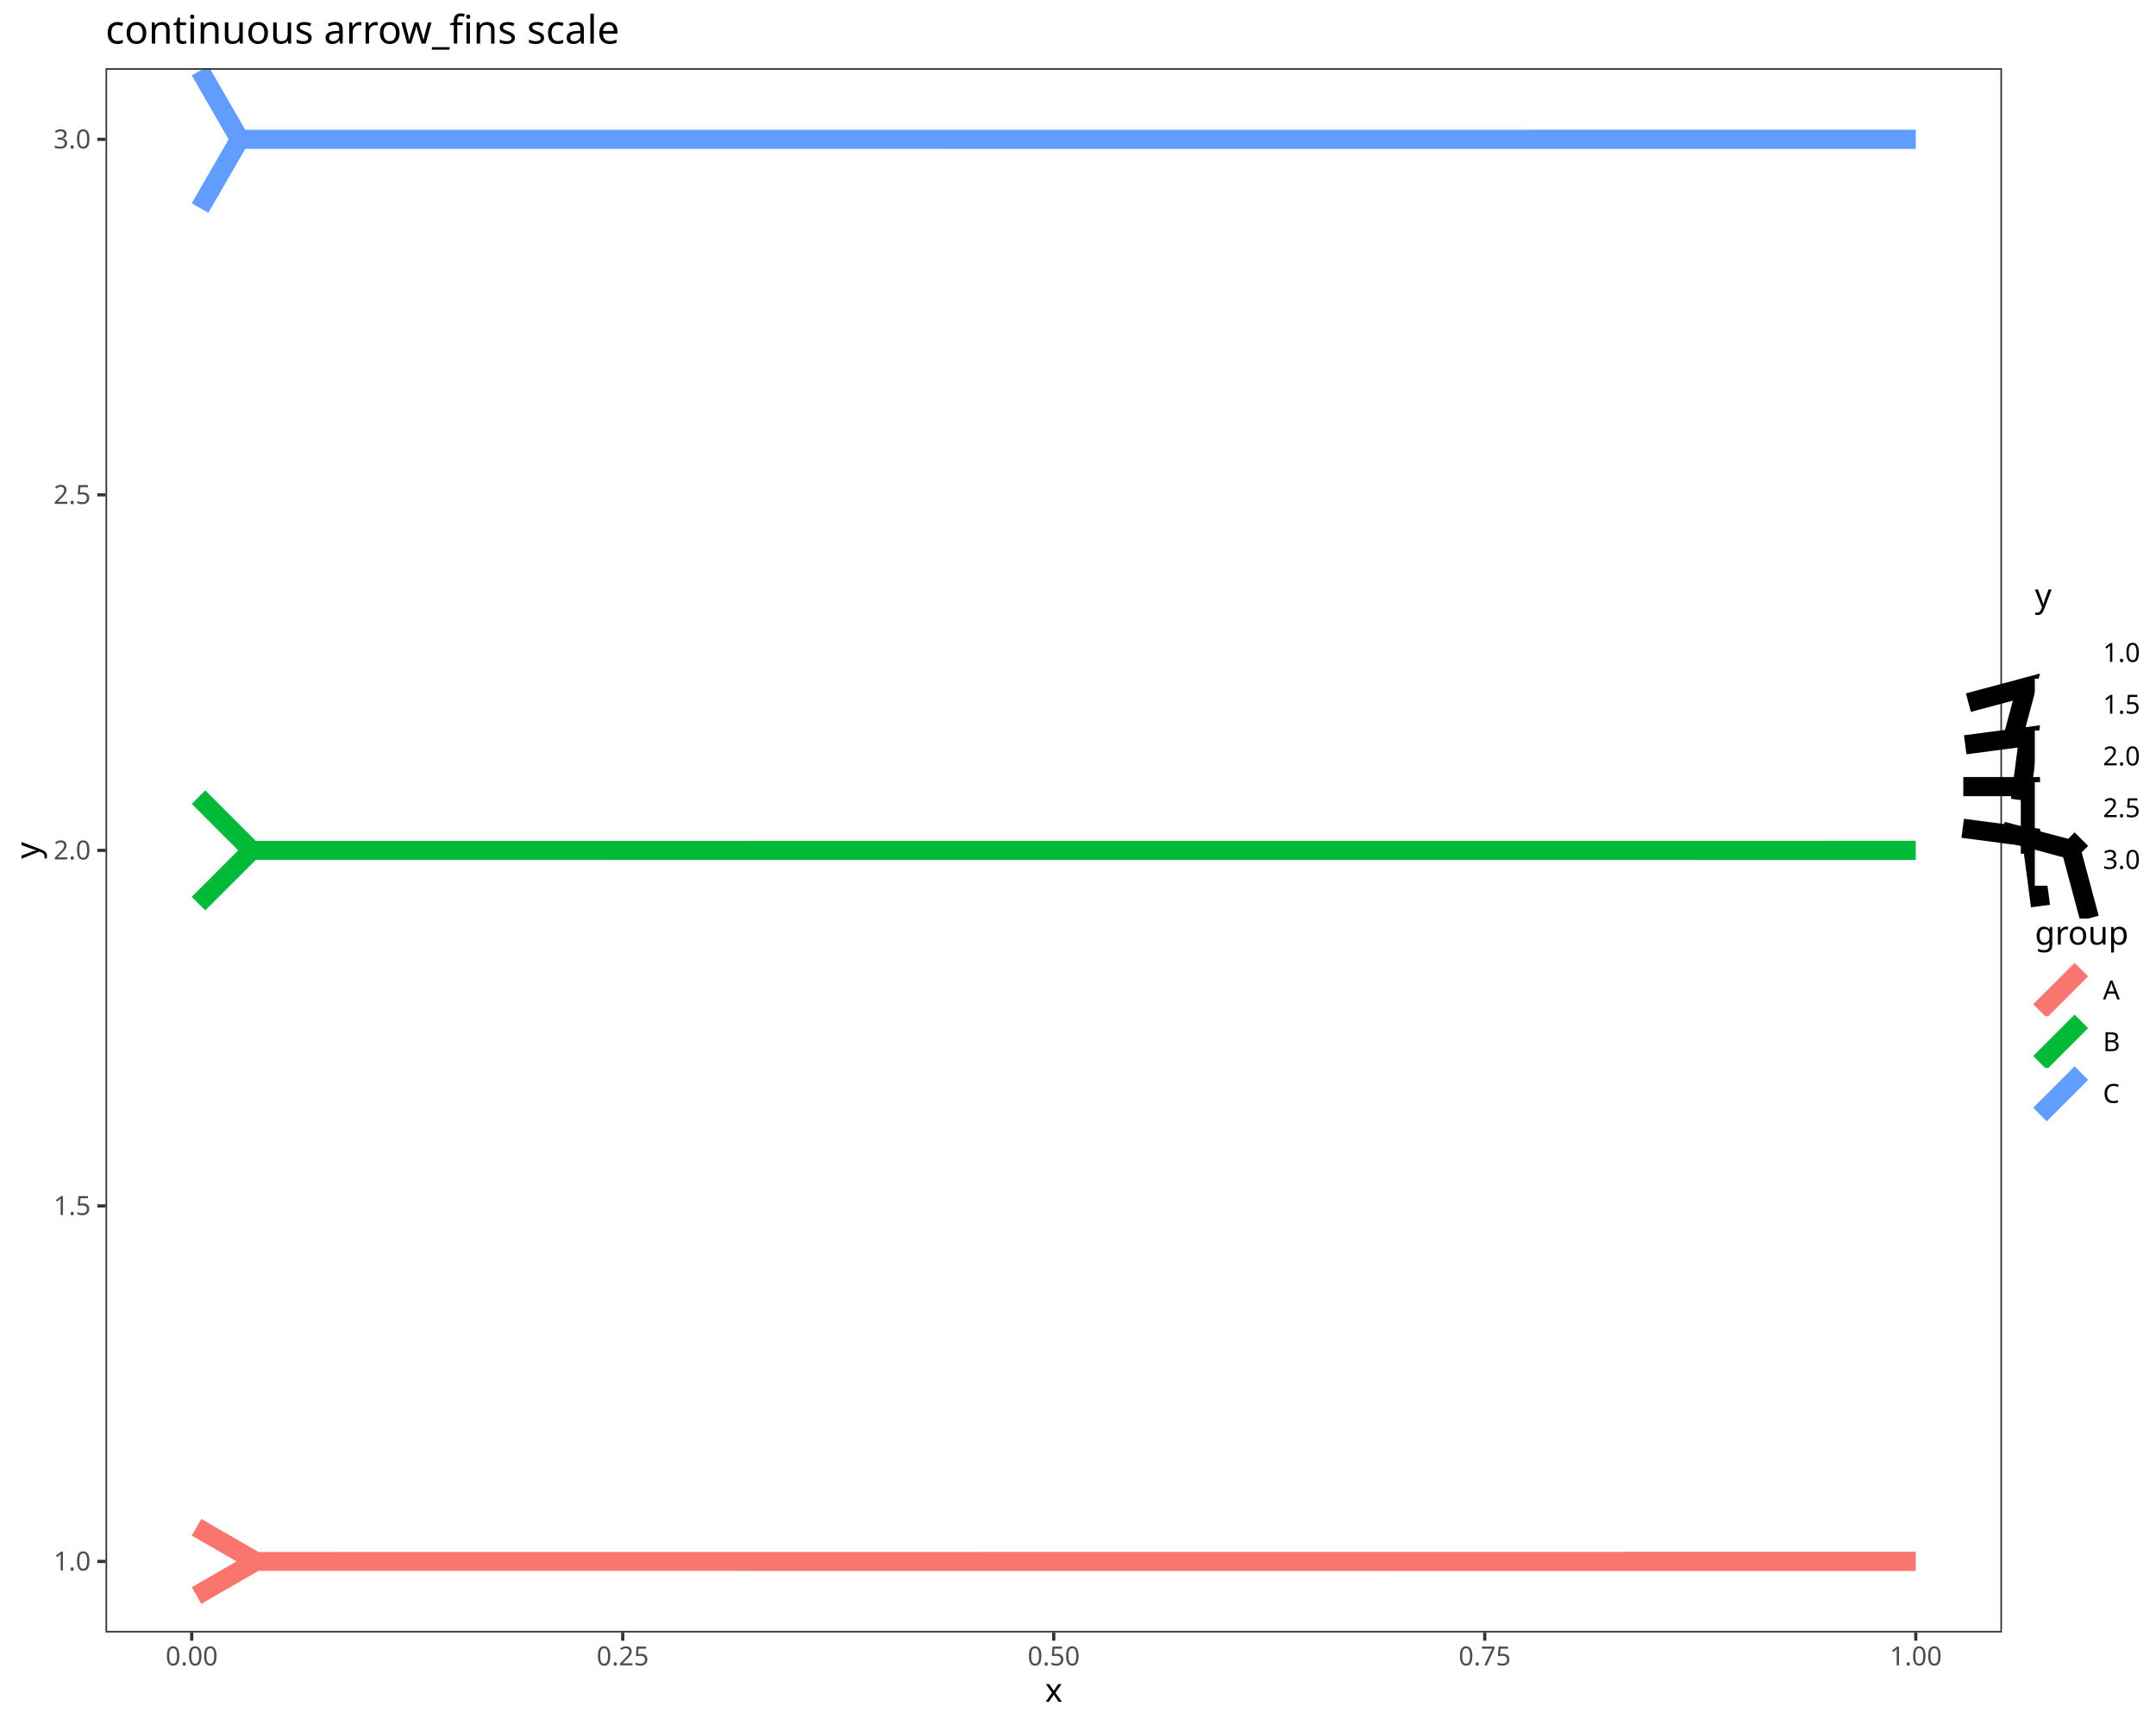
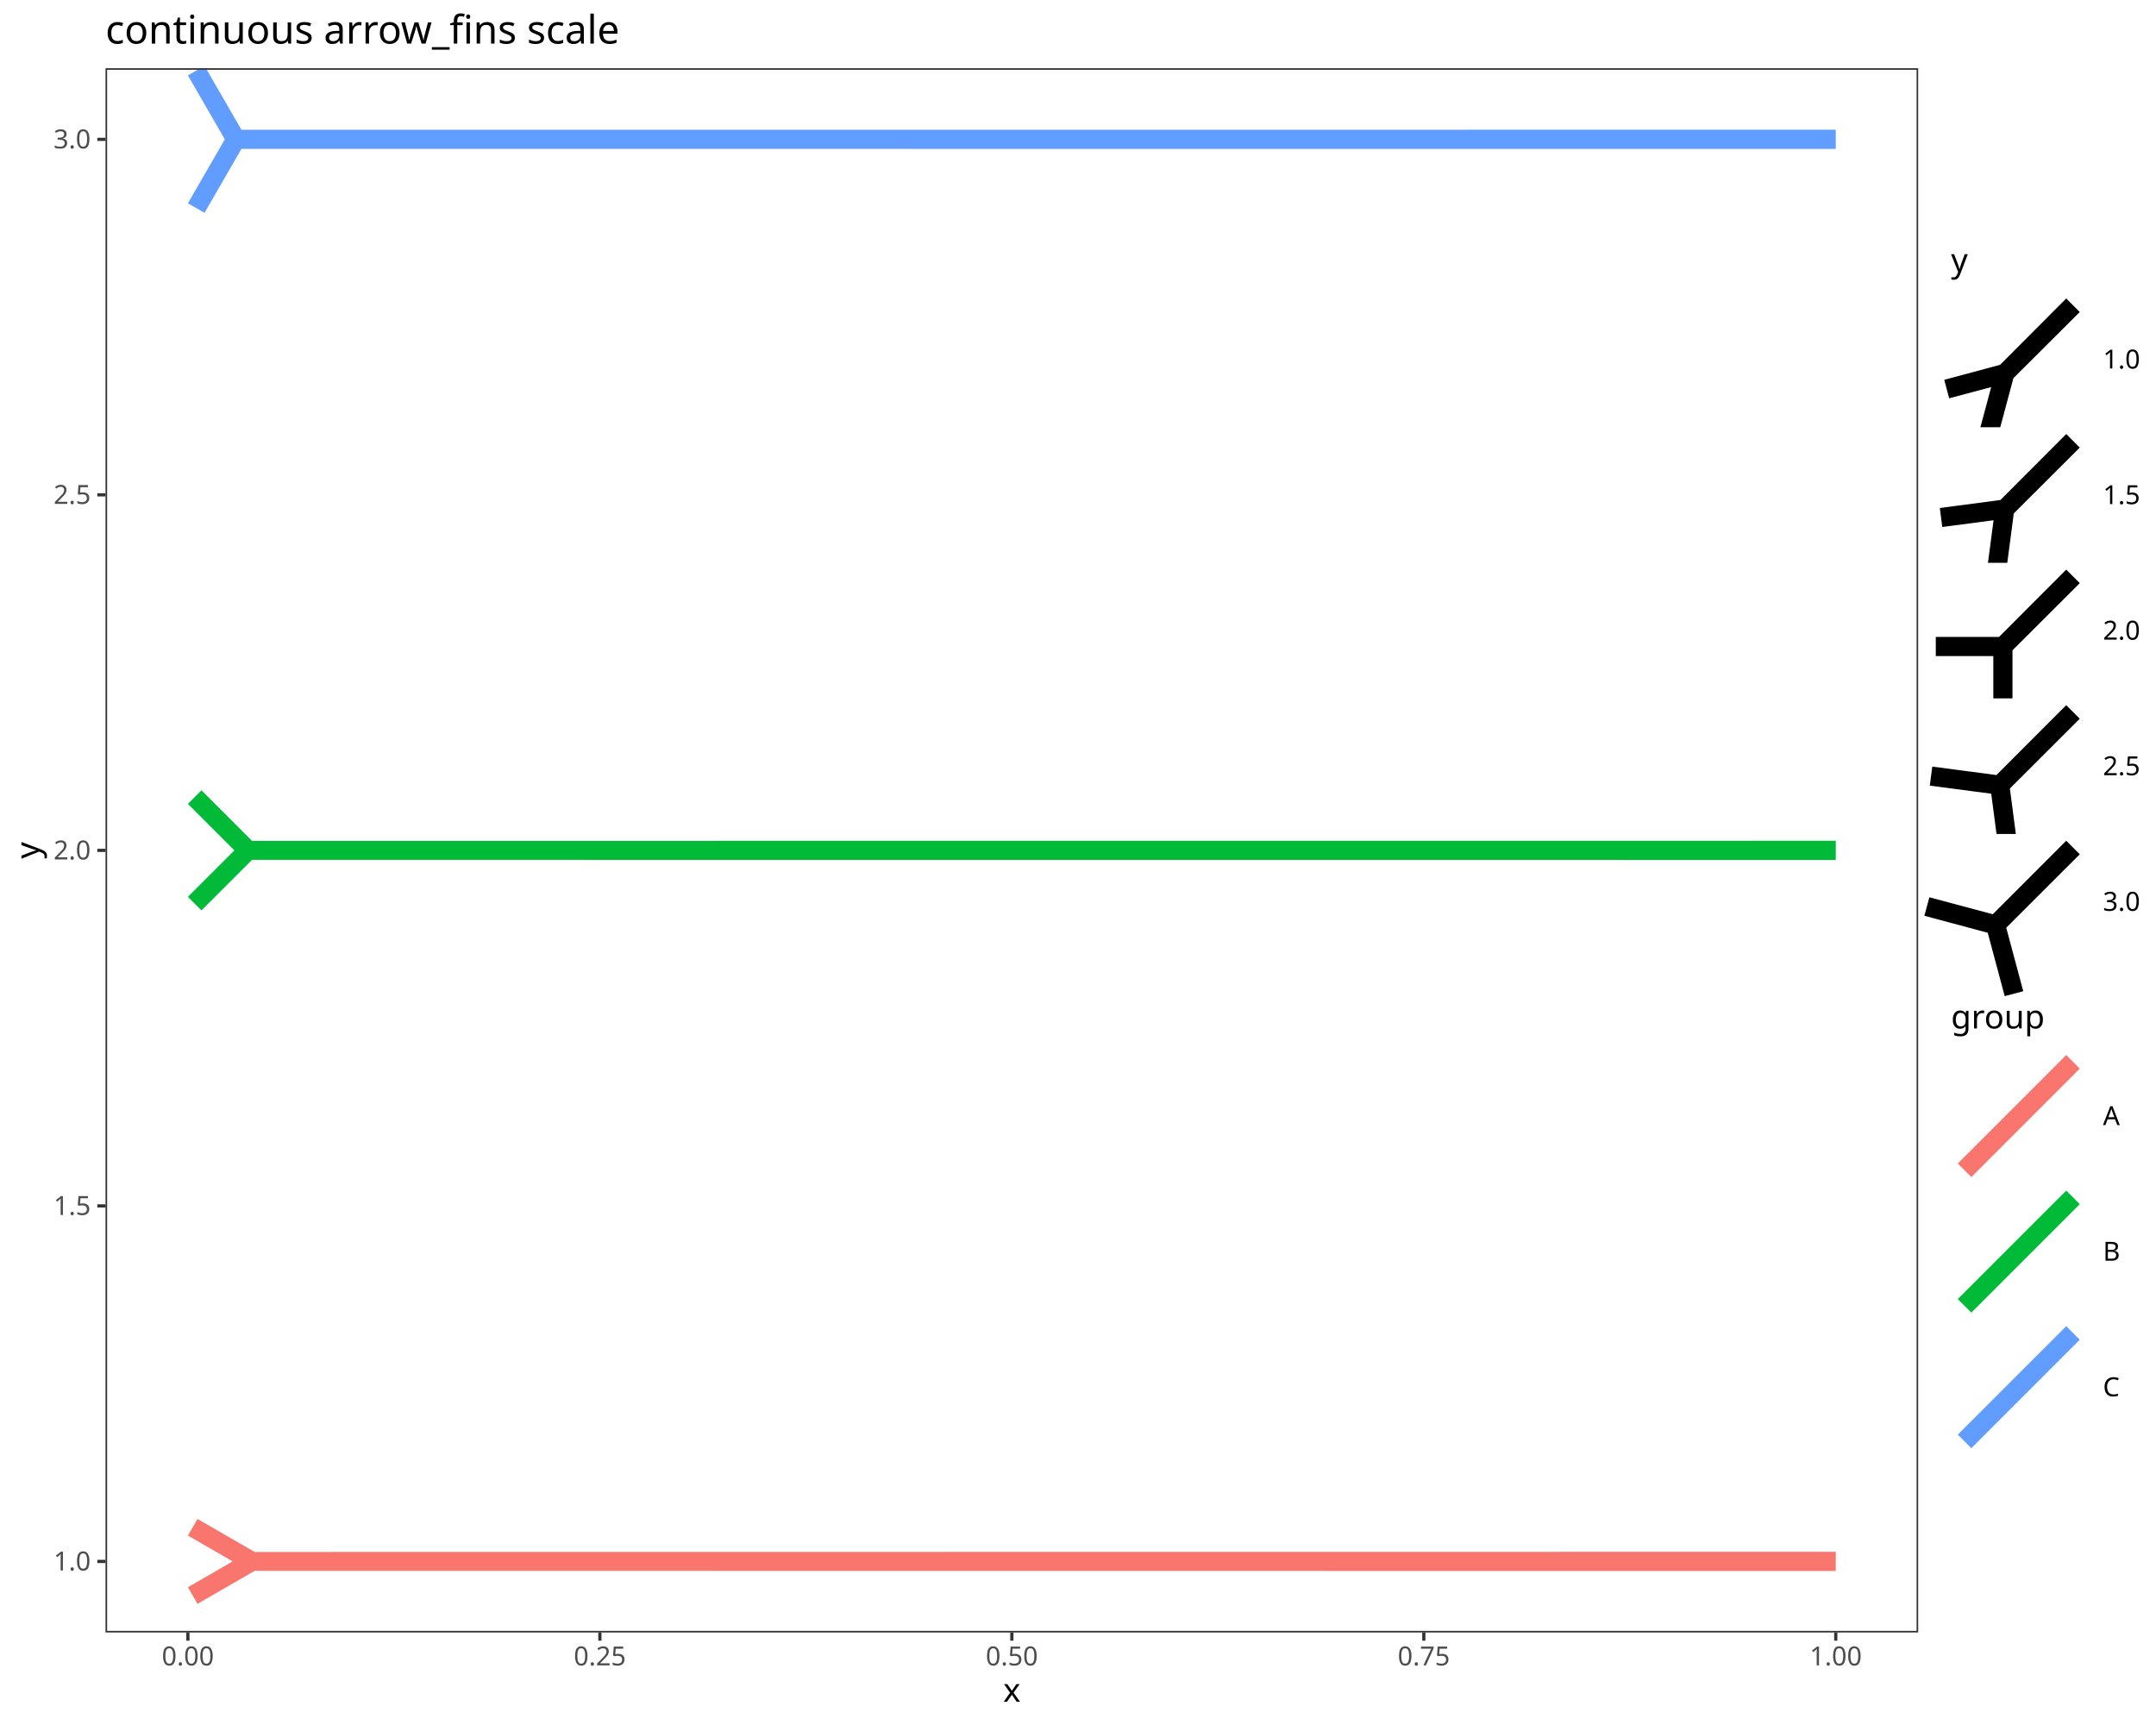
<svg xmlns="http://www.w3.org/2000/svg" class="svglite" data-engine-version="2.0" width="720.00pt" height="576.00pt" viewBox="0 0 720.00 576.00">
  <defs>
    <style type="text/css">
    .svglite line, .svglite polyline, .svglite polygon, .svglite path, .svglite rect, .svglite circle {
      fill: none;
      stroke: #000000;
      stroke-linecap: round;
      stroke-linejoin: round;
      stroke-miterlimit: 10.00;
    }
  </style>
  </defs>
  <rect width="100%" height="100%" style="stroke: none; fill: #FFFFFF;" />
  <defs>
    <clipPath id="cpMC4wMHw3MjAuMDB8MC4wMHw1NzYuMDA=">
      <rect x="0.00" y="0.00" width="720.00" height="576.00" />
    </clipPath>
  </defs>
  <g clip-path="url(#cpMC4wMHw3MjAuMDB8MC4wMHw1NzYuMDA=)">
    <rect x="0.00" y="0.00" width="720.00" height="576.00" style="stroke-width: 1.07; stroke: #FFFFFF; fill: #FFFFFF;" />
  </g>
  <defs>
-     <clipPath id="cpMzUuMjR8NjY4LjU3fDIyLjc4fDU0NS4xMQ==">
-       <rect x="35.24" y="22.78" width="633.33" height="522.33" />
+     <clipPath id="cpMzUuMjR8NjQwLjU4fDIyLjc4fDU0NS4xMQ==">
+       <rect x="35.24" y="22.78" width="605.34" height="522.33" />
    </clipPath>
  </defs>
-   <g clip-path="url(#cpMzUuMjR8NjY4LjU3fDIyLjc4fDU0NS4xMQ==)">
-     <rect x="35.24" y="22.78" width="633.33" height="522.33" style="stroke-width: 1.07; stroke: none; fill: #FFFFFF;" />
-     <path d="M 86.33 524.52 L 639.78 524.57 L 639.78 518.17 L 86.33 518.22 L 67.23 507.20 L 64.03 512.74 L 78.97 521.37 L 64.03 530.00 L 67.23 535.54 Z" style="fill-rule: evenodd; fill: #F8766D; stroke-width: 0.53; stroke: none; stroke-linecap: butt;" />
-     <path d="M 85.43 287.12 L 639.78 287.15 L 639.78 280.75 L 85.43 280.78 L 68.55 263.90 L 64.03 268.43 L 79.54 283.95 L 64.03 299.47 L 68.55 303.99 Z" style="fill-rule: evenodd; fill: #00BA38; stroke-width: 0.53; stroke: none; stroke-linecap: butt;" />
-     <path d="M 81.91 49.71 L 639.78 49.73 L 639.78 43.32 L 81.91 43.34 L 69.57 21.98 L 64.03 25.18 L 76.35 46.53 L 64.03 67.87 L 69.57 71.07 Z" style="fill-rule: evenodd; fill: #619CFF; stroke-width: 0.53; stroke: none; stroke-linecap: butt;" />
-     <rect x="35.24" y="22.78" width="633.33" height="522.33" style="stroke-width: 1.07; stroke: #333333;" />
+   <g clip-path="url(#cpMzUuMjR8NjQwLjU4fDIyLjc4fDU0NS4xMQ==)">
+     <rect x="35.24" y="22.78" width="605.34" height="522.33" style="stroke-width: 1.07; stroke: none; fill: #FFFFFF;" />
+     <path d="M 85.06 524.52 L 613.06 524.57 L 613.06 518.17 L 85.06 518.22 L 65.95 507.20 L 62.75 512.74 L 77.70 521.37 L 62.75 530.00 L 65.95 535.54 Z" style="fill-rule: evenodd; fill: #F8766D; stroke-width: 0.53; stroke: none; stroke-linecap: butt;" />
+     <path d="M 84.16 287.12 L 613.06 287.15 L 613.06 280.75 L 84.16 280.78 L 67.28 263.90 L 62.75 268.43 L 78.27 283.95 L 62.75 299.47 L 67.28 303.99 Z" style="fill-rule: evenodd; fill: #00BA38; stroke-width: 0.53; stroke: none; stroke-linecap: butt;" />
+     <path d="M 80.63 49.71 L 613.06 49.73 L 613.06 43.32 L 80.63 43.34 L 68.30 21.98 L 62.75 25.18 L 75.08 46.53 L 62.75 67.87 L 68.30 71.07 Z" style="fill-rule: evenodd; fill: #619CFF; stroke-width: 0.53; stroke: none; stroke-linecap: butt;" />
+     <rect x="35.24" y="22.78" width="605.34" height="522.33" style="stroke-width: 1.07; stroke: #333333;" />
  </g>
  <g clip-path="url(#cpMC4wMHw3MjAuMDB8MC4wMHw1NzYuMDA=)">
    <text x="30.31" y="524.40" text-anchor="end" style="font-size: 8.80px; fill: #4D4D4D; font-family: sans;" textLength="12.23px" lengthAdjust="spacingAndGlyphs">1.0</text>
    <text x="30.31" y="405.69" text-anchor="end" style="font-size: 8.80px; fill: #4D4D4D; font-family: sans;" textLength="12.23px" lengthAdjust="spacingAndGlyphs">1.5</text>
    <text x="30.31" y="286.98" text-anchor="end" style="font-size: 8.80px; fill: #4D4D4D; font-family: sans;" textLength="12.23px" lengthAdjust="spacingAndGlyphs">2.0</text>
    <text x="30.31" y="168.26" text-anchor="end" style="font-size: 8.80px; fill: #4D4D4D; font-family: sans;" textLength="12.23px" lengthAdjust="spacingAndGlyphs">2.5</text>
    <text x="30.31" y="49.55" text-anchor="end" style="font-size: 8.80px; fill: #4D4D4D; font-family: sans;" textLength="12.23px" lengthAdjust="spacingAndGlyphs">3.0</text>
    <polyline points="32.50,521.37 35.24,521.37 " style="stroke-width: 1.07; stroke: #333333; stroke-linecap: butt;" />
    <polyline points="32.50,402.66 35.24,402.66 " style="stroke-width: 1.07; stroke: #333333; stroke-linecap: butt;" />
    <polyline points="32.50,283.95 35.24,283.95 " style="stroke-width: 1.07; stroke: #333333; stroke-linecap: butt;" />
    <polyline points="32.50,165.24 35.24,165.24 " style="stroke-width: 1.07; stroke: #333333; stroke-linecap: butt;" />
    <polyline points="32.50,46.53 35.24,46.53 " style="stroke-width: 1.07; stroke: #333333; stroke-linecap: butt;" />
-     <polyline points="64.03,547.85 64.03,545.11 " style="stroke-width: 1.07; stroke: #333333; stroke-linecap: butt;" />
-     <polyline points="207.96,547.85 207.96,545.11 " style="stroke-width: 1.07; stroke: #333333; stroke-linecap: butt;" />
-     <polyline points="351.90,547.85 351.90,545.11 " style="stroke-width: 1.07; stroke: #333333; stroke-linecap: butt;" />
-     <polyline points="495.84,547.85 495.84,545.11 " style="stroke-width: 1.07; stroke: #333333; stroke-linecap: butt;" />
-     <polyline points="639.78,547.85 639.78,545.11 " style="stroke-width: 1.07; stroke: #333333; stroke-linecap: butt;" />
-     <text x="64.03" y="556.10" text-anchor="middle" style="font-size: 8.80px; fill: #4D4D4D; font-family: sans;" textLength="17.13px" lengthAdjust="spacingAndGlyphs">0.00</text>
-     <text x="207.96" y="556.10" text-anchor="middle" style="font-size: 8.80px; fill: #4D4D4D; font-family: sans;" textLength="17.13px" lengthAdjust="spacingAndGlyphs">0.25</text>
-     <text x="351.90" y="556.10" text-anchor="middle" style="font-size: 8.80px; fill: #4D4D4D; font-family: sans;" textLength="17.13px" lengthAdjust="spacingAndGlyphs">0.50</text>
-     <text x="495.84" y="556.10" text-anchor="middle" style="font-size: 8.80px; fill: #4D4D4D; font-family: sans;" textLength="17.13px" lengthAdjust="spacingAndGlyphs">0.75</text>
-     <text x="639.78" y="556.10" text-anchor="middle" style="font-size: 8.80px; fill: #4D4D4D; font-family: sans;" textLength="17.13px" lengthAdjust="spacingAndGlyphs">1.00</text>
-     <text x="351.90" y="568.24" text-anchor="middle" style="font-size: 11.00px; font-family: sans;" textLength="5.50px" lengthAdjust="spacingAndGlyphs">x</text>
+     <polyline points="62.75,547.85 62.75,545.11 " style="stroke-width: 1.07; stroke: #333333; stroke-linecap: butt;" />
+     <polyline points="200.33,547.85 200.33,545.11 " style="stroke-width: 1.07; stroke: #333333; stroke-linecap: butt;" />
+     <polyline points="337.91,547.85 337.91,545.11 " style="stroke-width: 1.07; stroke: #333333; stroke-linecap: butt;" />
+     <polyline points="475.49,547.85 475.49,545.11 " style="stroke-width: 1.07; stroke: #333333; stroke-linecap: butt;" />
+     <polyline points="613.06,547.85 613.06,545.11 " style="stroke-width: 1.07; stroke: #333333; stroke-linecap: butt;" />
+     <text x="62.75" y="556.10" text-anchor="middle" style="font-size: 8.80px; fill: #4D4D4D; font-family: sans;" textLength="17.13px" lengthAdjust="spacingAndGlyphs">0.00</text>
+     <text x="200.33" y="556.10" text-anchor="middle" style="font-size: 8.80px; fill: #4D4D4D; font-family: sans;" textLength="17.13px" lengthAdjust="spacingAndGlyphs">0.25</text>
+     <text x="337.91" y="556.10" text-anchor="middle" style="font-size: 8.80px; fill: #4D4D4D; font-family: sans;" textLength="17.13px" lengthAdjust="spacingAndGlyphs">0.50</text>
+     <text x="475.49" y="556.10" text-anchor="middle" style="font-size: 8.80px; fill: #4D4D4D; font-family: sans;" textLength="17.13px" lengthAdjust="spacingAndGlyphs">0.75</text>
+     <text x="613.06" y="556.10" text-anchor="middle" style="font-size: 8.80px; fill: #4D4D4D; font-family: sans;" textLength="17.13px" lengthAdjust="spacingAndGlyphs">1.00</text>
+     <text x="337.91" y="568.24" text-anchor="middle" style="font-size: 11.00px; font-family: sans;" textLength="5.50px" lengthAdjust="spacingAndGlyphs">x</text>
    <text transform="translate(13.05,283.95) rotate(-90)" text-anchor="middle" style="font-size: 11.00px; font-family: sans;" textLength="5.50px" lengthAdjust="spacingAndGlyphs">y</text>
-     <rect x="679.53" y="194.02" width="34.99" height="101.73" style="stroke-width: 1.07; stroke: none; fill: #FFFFFF;" />
-     <text x="679.53" y="202.73" style="font-size: 11.00px; font-family: sans;" textLength="5.50px" lengthAdjust="spacingAndGlyphs">y</text>
-     <rect x="679.53" y="209.35" width="17.28" height="17.28" style="stroke-width: 1.07; stroke: none; fill: #FFFFFF;" />
-     <path d="M 681.26 224.90 L 674.63 249.64 L 668.44 247.98 L 672.20 233.95 L 658.18 237.71 L 656.52 231.53 Z" style="fill-rule: evenodd; fill: #000000; stroke-width: 0.53; stroke: none;" />
-     <rect x="679.53" y="226.63" width="17.28" height="17.28" style="stroke-width: 1.07; stroke: none; fill: #FFFFFF;" />
-     <path d="M 681.26 242.18 L 677.91 267.57 L 671.57 266.73 L 673.82 249.62 L 656.70 251.87 L 655.87 245.52 Z" style="fill-rule: evenodd; fill: #000000; stroke-width: 0.53; stroke: none;" />
-     <rect x="679.53" y="243.91" width="17.28" height="17.28" style="stroke-width: 1.07; stroke: none; fill: #FFFFFF;" />
-     <path d="M 681.26 259.46 L 681.26 285.07 L 674.85 285.07 L 674.85 265.86 L 655.65 265.86 L 655.65 259.46 Z" style="fill-rule: evenodd; fill: #000000; stroke-width: 0.53; stroke: none;" />
-     <rect x="679.53" y="261.19" width="17.28" height="17.28" style="stroke-width: 1.07; stroke: none; fill: #FFFFFF;" />
-     <path d="M 681.26 276.74 L 684.60 302.13 L 678.25 302.96 L 675.55 282.45 L 655.03 279.75 L 655.87 273.40 Z" style="fill-rule: evenodd; fill: #000000; stroke-width: 0.53; stroke: none;" />
-     <rect x="679.53" y="278.47" width="17.28" height="17.28" style="stroke-width: 1.07; stroke: none; fill: #FFFFFF;" />
-     <path d="M 700.86 305.78 L 695.18 284.60 L 697.34 282.46 L 692.82 277.93 L 690.68 280.10 L 669.49 274.42 L 667.84 280.60 L 689.00 286.27 L 694.67 307.44 Z" style="fill-rule: evenodd; fill: #000000; stroke-width: 0.53; stroke: none;" />
-     <text x="702.29" y="221.02" style="font-size: 8.80px; font-family: sans;" textLength="12.23px" lengthAdjust="spacingAndGlyphs">1.0</text>
-     <text x="702.29" y="238.30" style="font-size: 8.80px; font-family: sans;" textLength="12.23px" lengthAdjust="spacingAndGlyphs">1.5</text>
-     <text x="702.29" y="255.58" style="font-size: 8.80px; font-family: sans;" textLength="12.23px" lengthAdjust="spacingAndGlyphs">2.0</text>
-     <text x="702.29" y="272.86" style="font-size: 8.80px; font-family: sans;" textLength="12.23px" lengthAdjust="spacingAndGlyphs">2.5</text>
-     <text x="702.29" y="290.14" style="font-size: 8.80px; font-family: sans;" textLength="12.23px" lengthAdjust="spacingAndGlyphs">3.0</text>
-     <rect x="679.53" y="306.71" width="29.12" height="67.17" style="stroke-width: 1.07; stroke: none; fill: #FFFFFF;" />
-     <text x="679.53" y="315.42" style="font-size: 11.00px; font-family: sans;" textLength="28.14px" lengthAdjust="spacingAndGlyphs">group</text>
-     <rect x="679.53" y="322.04" width="17.28" height="17.28" style="stroke-width: 1.07; stroke: none; fill: #FFFFFF;" />
-     <path d="M 683.52 339.86 L 697.34 326.03 L 695.08 323.77 L 692.82 321.51 L 678.99 335.33 L 681.26 337.59 Z" style="fill-rule: evenodd; fill: #F8766D; stroke-width: 0.53; stroke: none;" />
-     <rect x="679.53" y="339.32" width="17.28" height="17.28" style="stroke-width: 1.07; stroke: none; fill: #FFFFFF;" />
-     <path d="M 683.52 357.14 L 697.34 343.31 L 695.08 341.05 L 692.82 338.79 L 678.99 352.61 L 681.26 354.87 Z" style="fill-rule: evenodd; fill: #00BA38; stroke-width: 0.53; stroke: none;" />
-     <rect x="679.53" y="356.60" width="17.28" height="17.28" style="stroke-width: 1.07; stroke: none; fill: #FFFFFF;" />
-     <path d="M 683.52 374.42 L 697.34 360.59 L 695.08 358.33 L 692.82 356.07 L 678.99 369.89 L 681.26 372.15 Z" style="fill-rule: evenodd; fill: #619CFF; stroke-width: 0.53; stroke: none;" />
-     <text x="702.29" y="333.71" style="font-size: 8.80px; font-family: sans;" textLength="5.87px" lengthAdjust="spacingAndGlyphs">A</text>
-     <text x="702.29" y="350.99" style="font-size: 8.80px; font-family: sans;" textLength="5.87px" lengthAdjust="spacingAndGlyphs">B</text>
-     <text x="702.29" y="368.27" style="font-size: 8.80px; font-family: sans;" textLength="6.36px" lengthAdjust="spacingAndGlyphs">C</text>
+     <rect x="651.54" y="82.06" width="62.98" height="241.67" style="stroke-width: 1.07; stroke: none; fill: #FFFFFF;" />
+     <text x="651.54" y="90.78" style="font-size: 11.00px; font-family: sans;" textLength="5.50px" lengthAdjust="spacingAndGlyphs">y</text>
+     <rect x="651.54" y="97.40" width="45.27" height="45.27" style="stroke-width: 1.07; stroke: none; fill: #FFFFFF;" />
+     <path d="M 672.38 126.27 L 694.54 104.19 L 690.02 99.66 L 667.93 121.82 L 649.28 126.82 L 650.93 133.00 L 664.96 129.25 L 661.20 143.27 L 667.38 144.93 Z" style="fill-rule: evenodd; fill: #000000; stroke-width: 0.53; stroke: none;" />
+     <rect x="651.54" y="142.66" width="45.27" height="45.27" style="stroke-width: 1.07; stroke: none; fill: #FFFFFF;" />
+     <path d="M 672.51 171.43 L 694.54 149.45 L 690.02 144.93 L 668.04 166.96 L 647.80 169.63 L 648.63 175.97 L 665.75 173.72 L 663.50 190.84 L 669.84 191.67 Z" style="fill-rule: evenodd; fill: #000000; stroke-width: 0.53; stroke: none;" />
+     <rect x="651.54" y="187.93" width="45.27" height="45.27" style="stroke-width: 1.07; stroke: none; fill: #FFFFFF;" />
+     <path d="M 672.07 217.15 L 694.54 194.72 L 690.02 190.20 L 667.59 212.67 L 646.46 212.67 L 646.46 219.07 L 665.67 219.07 L 665.67 238.28 L 672.07 238.28 Z" style="fill-rule: evenodd; fill: #000000; stroke-width: 0.53; stroke: none;" />
+     <rect x="651.54" y="233.20" width="45.27" height="45.27" style="stroke-width: 1.07; stroke: none; fill: #FFFFFF;" />
+     <path d="M 674.02 284.72 L 671.20 263.30 L 694.54 239.99 L 690.02 235.46 L 666.71 258.80 L 645.29 255.98 L 644.46 262.33 L 664.97 265.03 L 667.68 285.55 Z" style="fill-rule: evenodd; fill: #000000; stroke-width: 0.53; stroke: none;" />
+     <rect x="651.54" y="278.47" width="45.27" height="45.27" style="stroke-width: 1.07; stroke: none; fill: #FFFFFF;" />
+     <path d="M 675.67 330.97 L 669.99 309.79 L 694.54 285.26 L 690.02 280.73 L 665.49 305.28 L 644.31 299.61 L 642.65 305.79 L 663.81 311.46 L 669.48 332.63 Z" style="fill-rule: evenodd; fill: #000000; stroke-width: 0.53; stroke: none;" />
+     <text x="702.29" y="123.06" style="font-size: 8.80px; font-family: sans;" textLength="12.23px" lengthAdjust="spacingAndGlyphs">1.0</text>
+     <text x="702.29" y="168.33" style="font-size: 8.80px; font-family: sans;" textLength="12.23px" lengthAdjust="spacingAndGlyphs">1.5</text>
+     <text x="702.29" y="213.59" style="font-size: 8.80px; font-family: sans;" textLength="12.23px" lengthAdjust="spacingAndGlyphs">2.0</text>
+     <text x="702.29" y="258.86" style="font-size: 8.80px; font-family: sans;" textLength="12.23px" lengthAdjust="spacingAndGlyphs">2.5</text>
+     <text x="702.29" y="304.13" style="font-size: 8.80px; font-family: sans;" textLength="12.23px" lengthAdjust="spacingAndGlyphs">3.0</text>
+     <rect x="651.54" y="334.70" width="57.10" height="151.14" style="stroke-width: 1.07; stroke: none; fill: #FFFFFF;" />
+     <text x="651.54" y="343.41" style="font-size: 11.00px; font-family: sans;" textLength="28.14px" lengthAdjust="spacingAndGlyphs">group</text>
+     <rect x="651.54" y="350.03" width="45.27" height="45.27" style="stroke-width: 1.07; stroke: none; fill: #FFFFFF;" />
+     <path d="M 658.33 393.03 L 694.54 356.82 L 692.28 354.56 L 690.02 352.29 L 653.80 388.51 L 656.07 390.77 Z" style="fill-rule: evenodd; fill: #F8766D; stroke-width: 0.53; stroke: none;" />
+     <rect x="651.54" y="395.30" width="45.27" height="45.27" style="stroke-width: 1.07; stroke: none; fill: #FFFFFF;" />
+     <path d="M 658.33 438.30 L 694.54 402.09 L 692.28 399.82 L 690.02 397.56 L 653.80 433.77 L 656.07 436.04 Z" style="fill-rule: evenodd; fill: #00BA38; stroke-width: 0.53; stroke: none;" />
+     <rect x="651.54" y="440.56" width="45.27" height="45.27" style="stroke-width: 1.07; stroke: none; fill: #FFFFFF;" />
+     <path d="M 658.33 483.57 L 694.54 447.36 L 692.28 445.09 L 690.02 442.83 L 653.80 479.04 L 656.07 481.31 Z" style="fill-rule: evenodd; fill: #619CFF; stroke-width: 0.53; stroke: none;" />
+     <text x="702.29" y="375.69" style="font-size: 8.80px; font-family: sans;" textLength="5.87px" lengthAdjust="spacingAndGlyphs">A</text>
+     <text x="702.29" y="420.96" style="font-size: 8.80px; font-family: sans;" textLength="5.87px" lengthAdjust="spacingAndGlyphs">B</text>
+     <text x="702.29" y="466.23" style="font-size: 8.80px; font-family: sans;" textLength="6.36px" lengthAdjust="spacingAndGlyphs">C</text>
    <text x="35.24" y="14.56" style="font-size: 13.20px; font-family: sans;" textLength="162.91px" lengthAdjust="spacingAndGlyphs">continuous arrow_fins scale</text>
  </g>
</svg>
